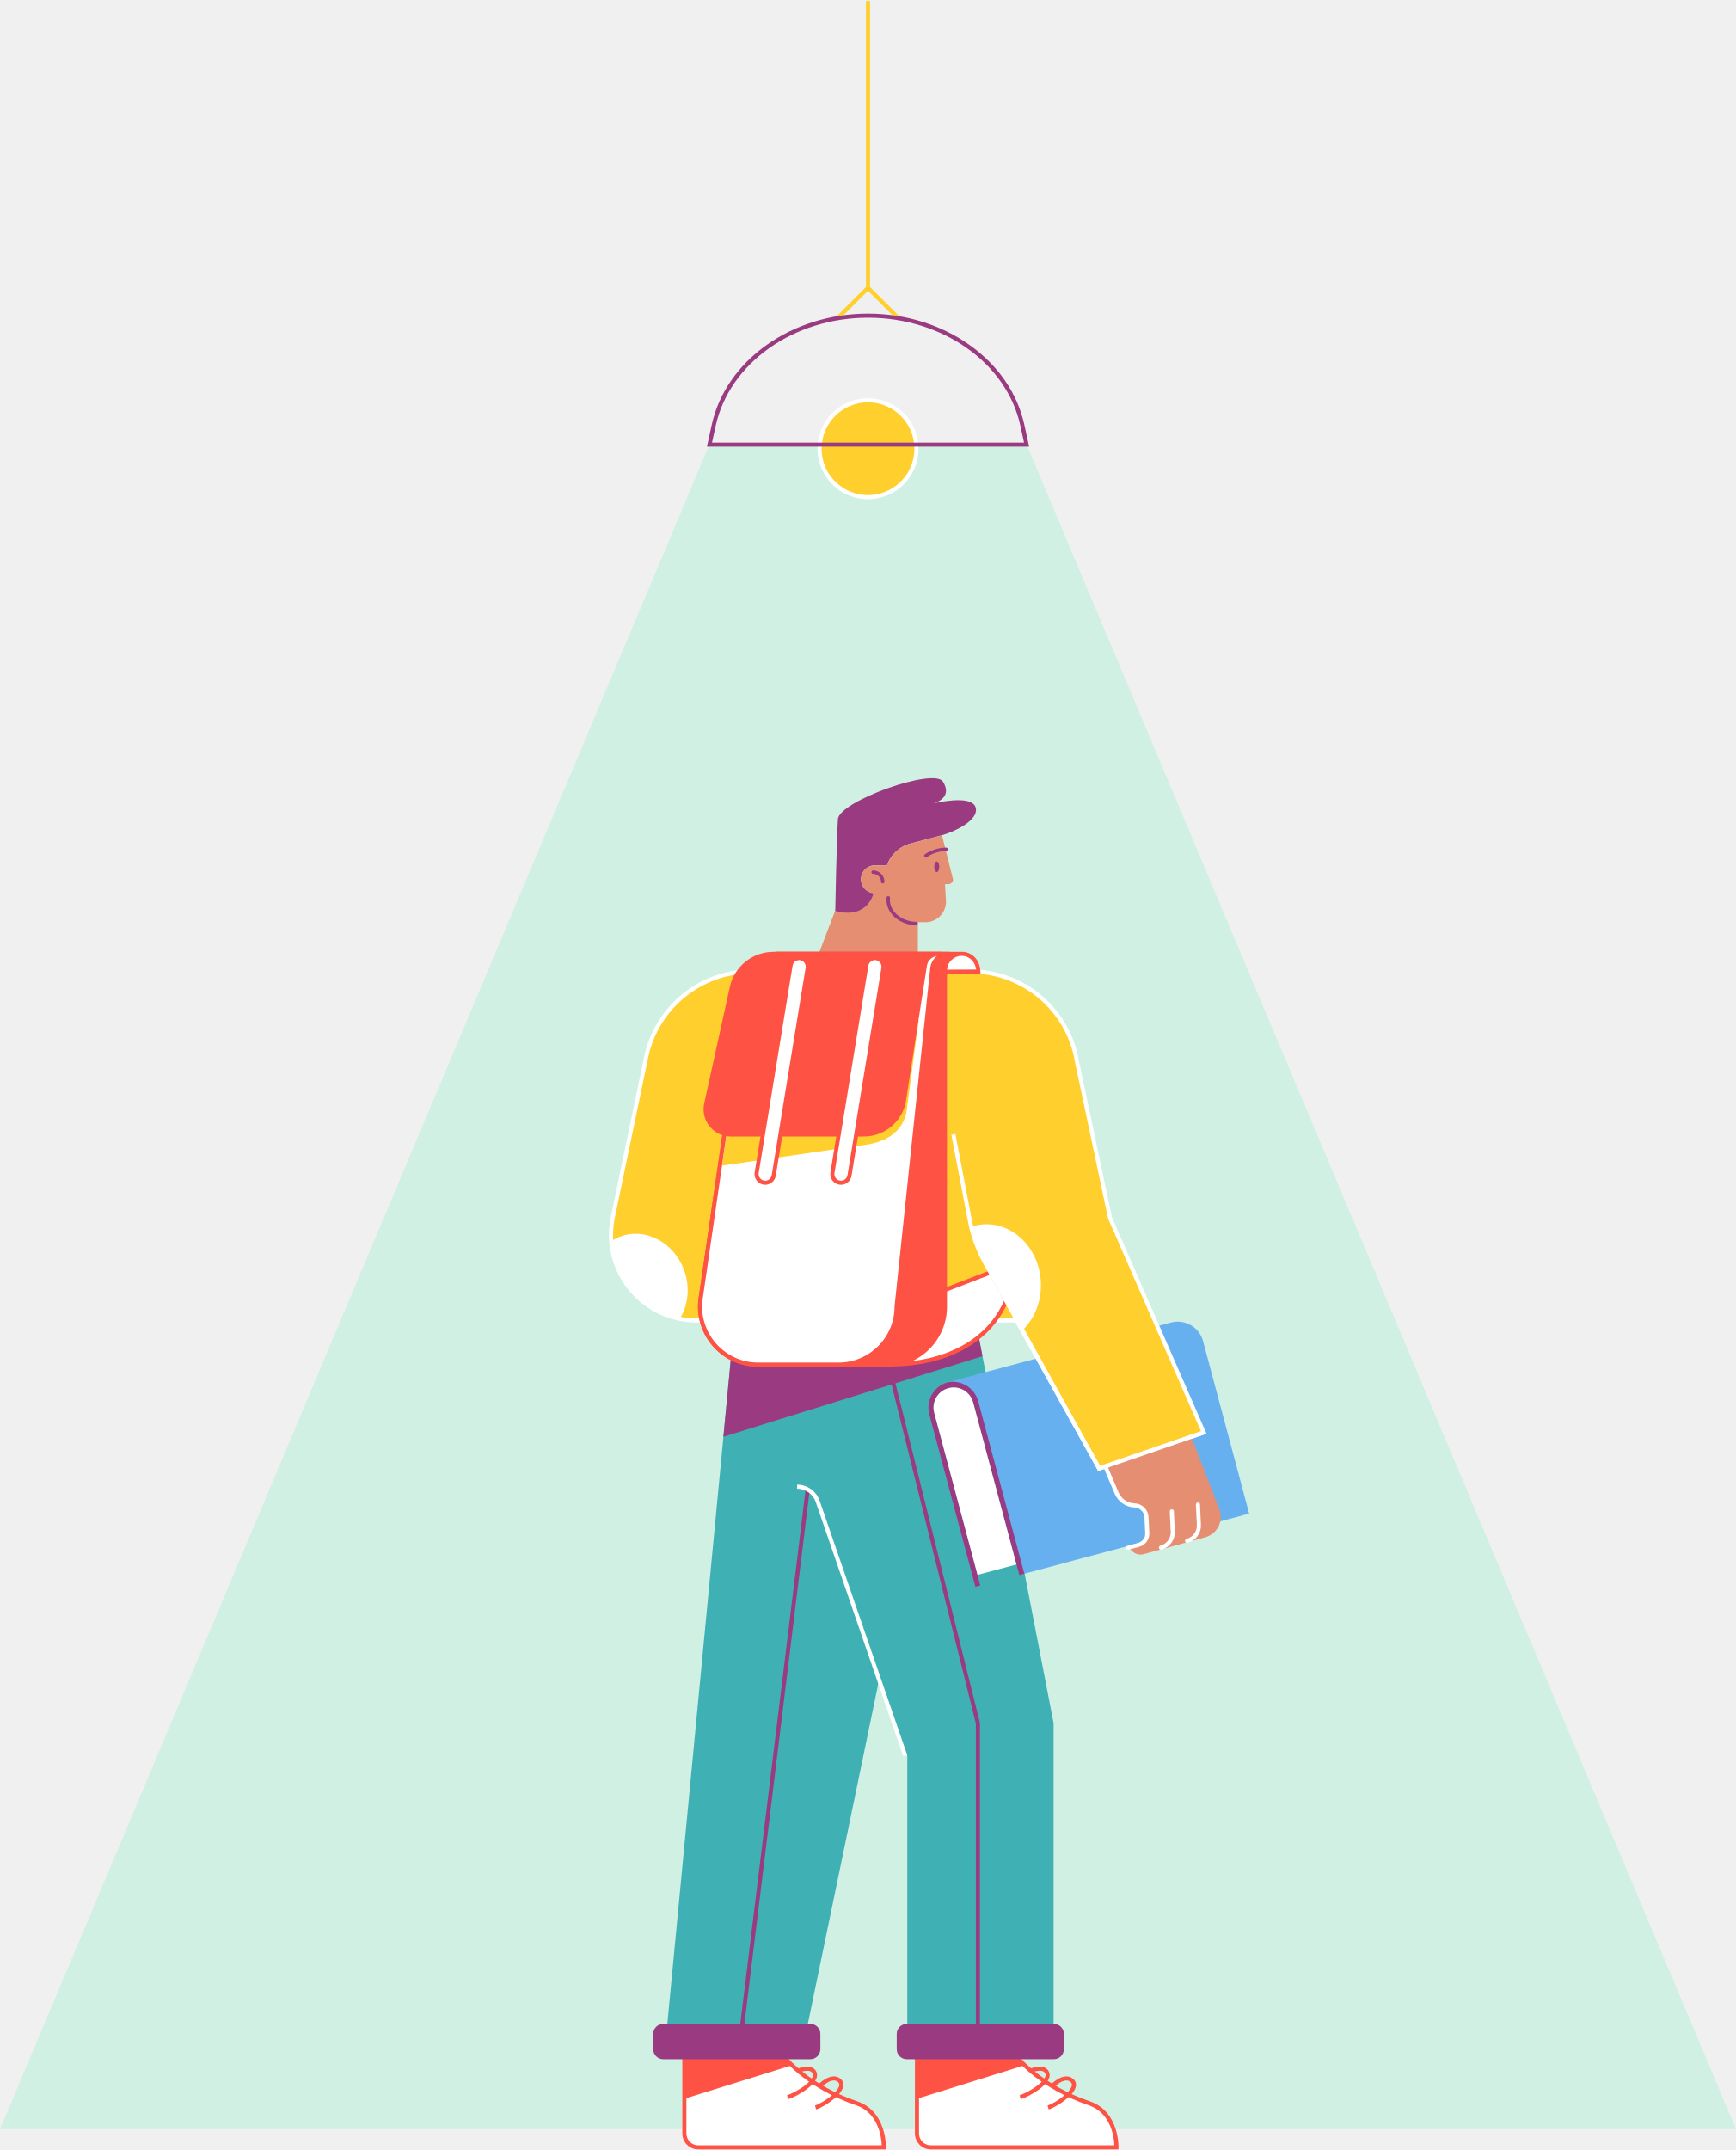
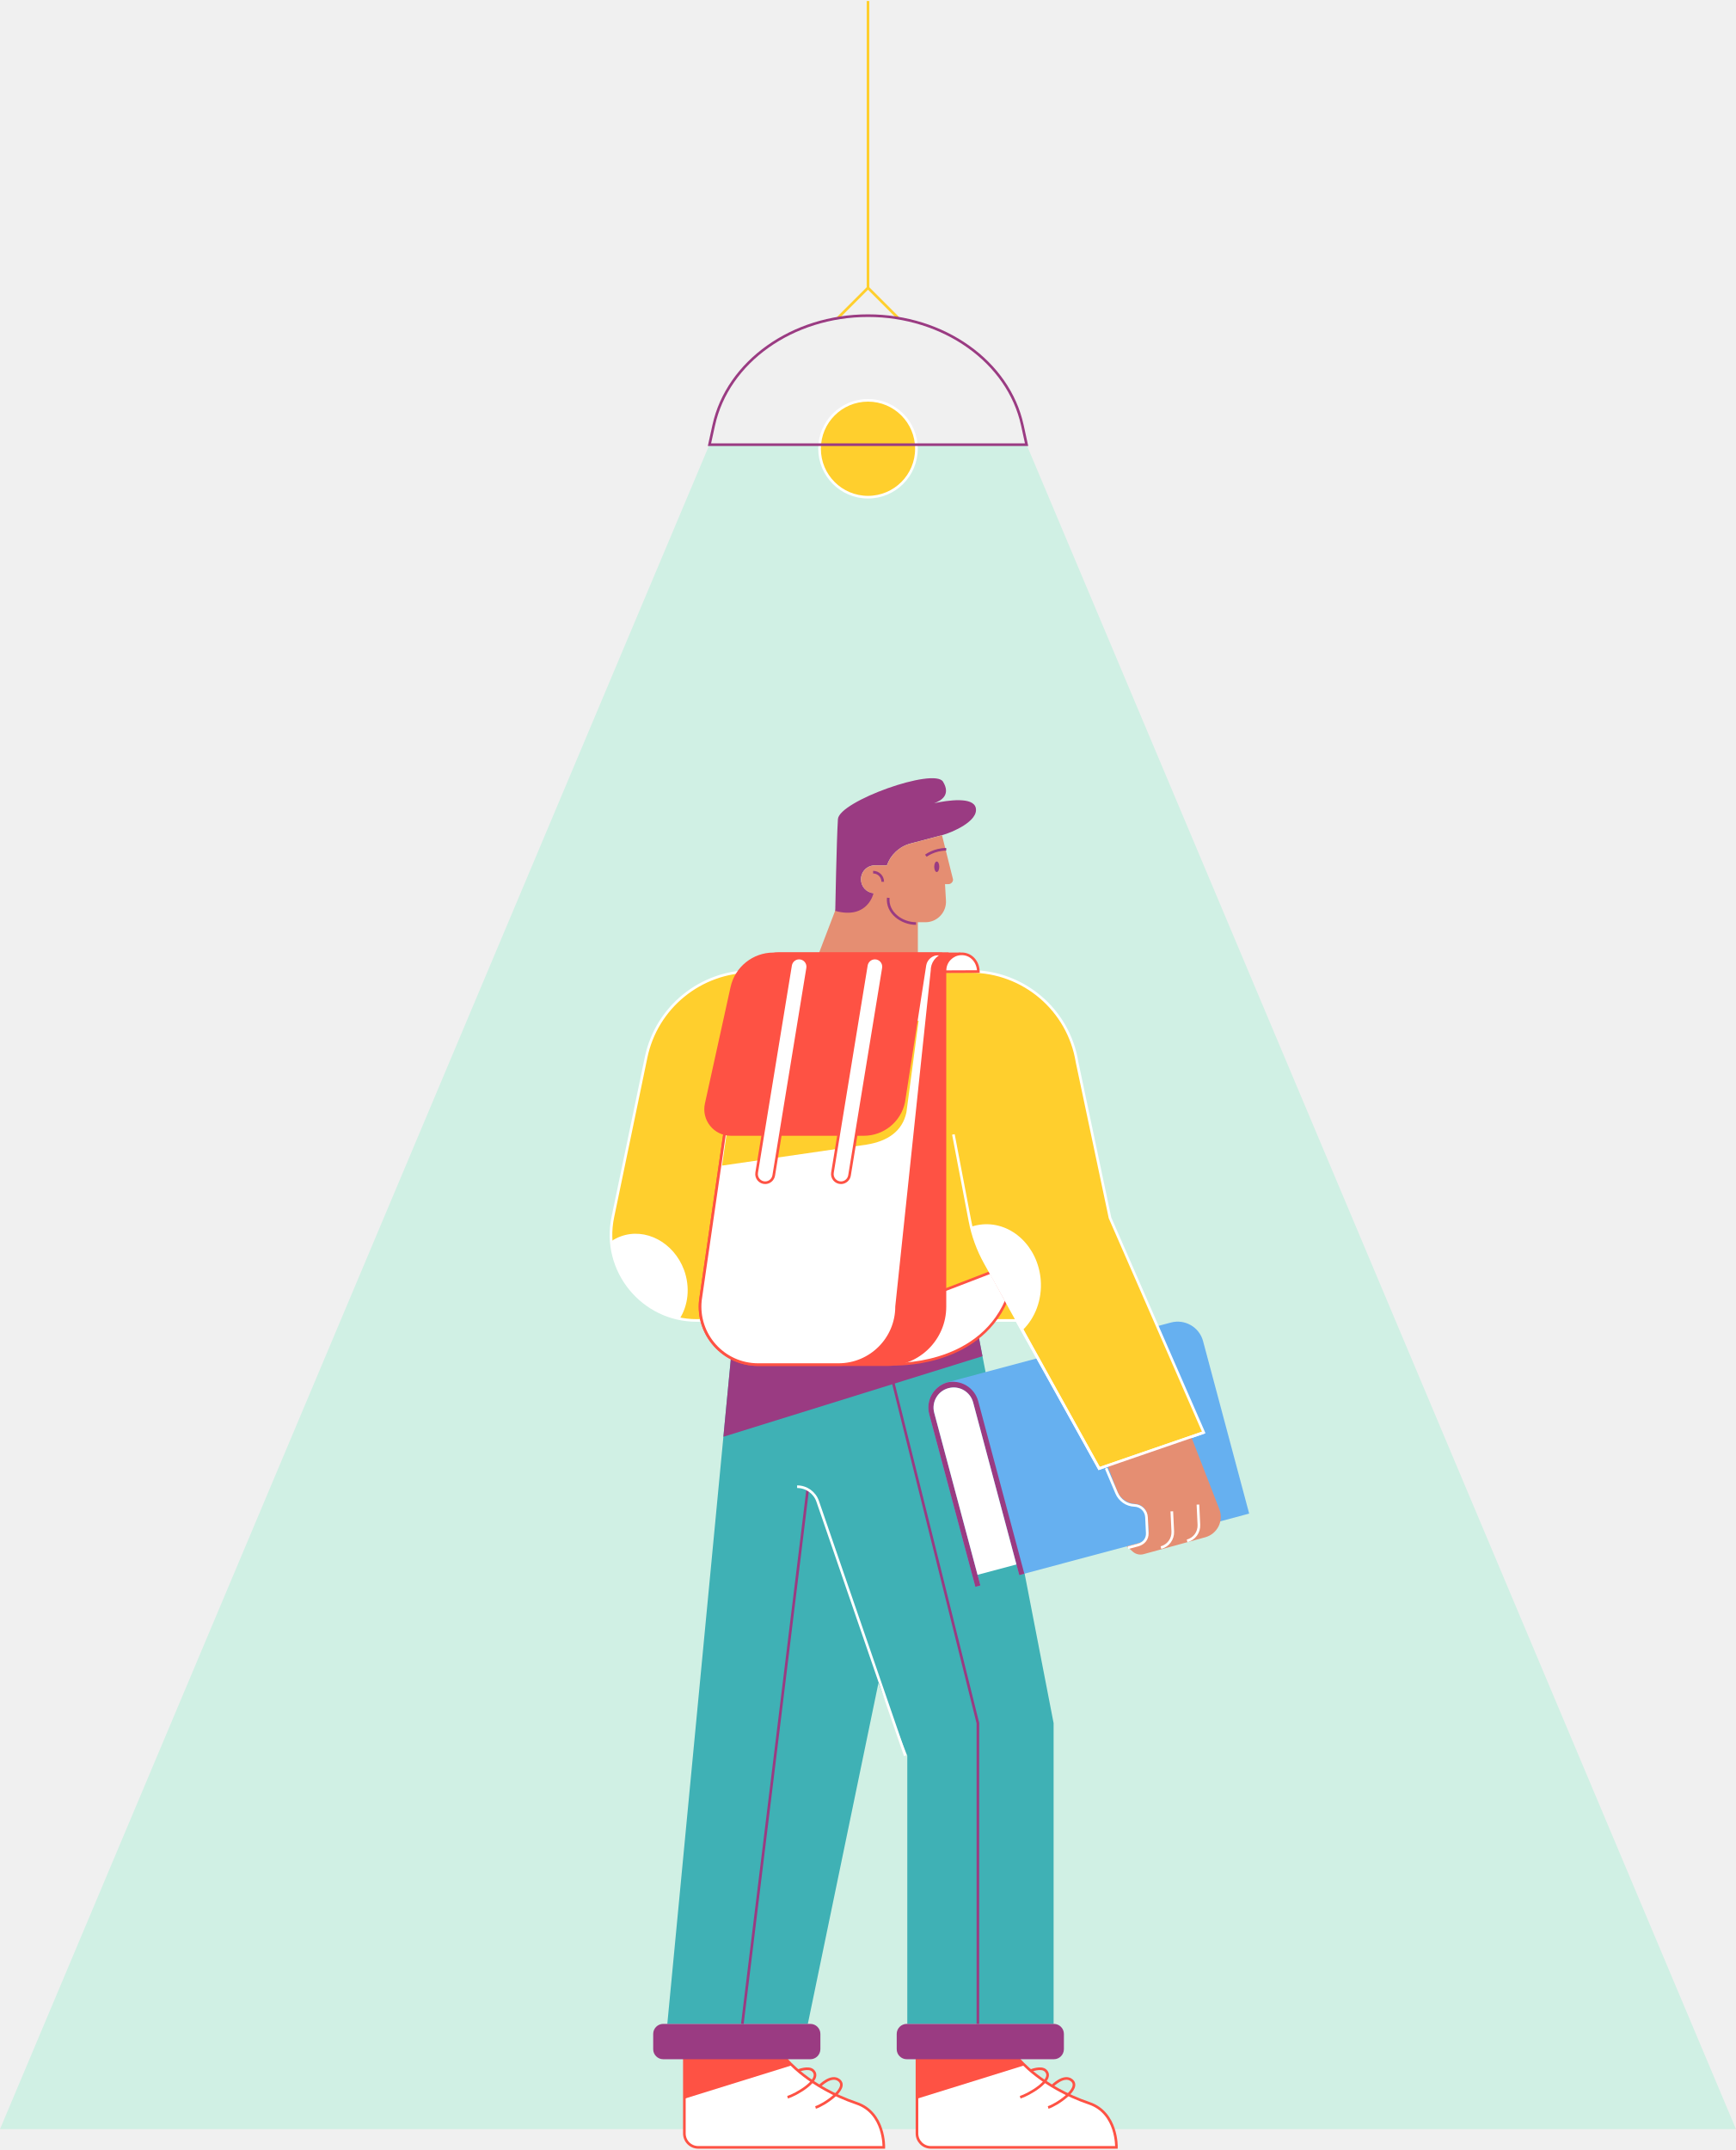
- <svg xmlns="http://www.w3.org/2000/svg" width="659" height="816" viewBox="0 0 659 816" fill="none">
+ <svg xmlns="http://www.w3.org/2000/svg" fill="none" height="816" viewBox="0 0 659 816" width="659">
  <path d="M659 808.087H0L269.297 168.76H389.703L659 808.087Z" fill="#D0F0E4" />
-   <path d="M318.081 120.657L329.5 109.24L340.919 120.657" stroke="#FFCF2D" stroke-width="1.554" stroke-miterlimit="10" />
-   <path d="M329.5 109.24L329.5 0.38" stroke="#FFCF2D" stroke-width="1.554" stroke-miterlimit="10" />
-   <path d="M329.5 188.696C339.654 188.696 347.885 180.466 347.885 170.314C347.885 160.162 339.654 151.932 329.5 151.932C319.347 151.932 311.115 160.162 311.115 170.314C311.115 180.466 319.347 188.696 329.5 188.696Z" fill="#FFCF2D" stroke="white" stroke-width="1.554" stroke-miterlimit="10" />
-   <path d="M389.703 168.761H269.323L270.928 161.434C276.21 137.304 300.835 119.803 329.526 119.803C343.871 119.803 357.206 124.178 367.59 131.557C377.999 138.935 385.457 149.343 388.098 161.408L389.703 168.761Z" stroke="#9A3B82" stroke-width="1.554" stroke-miterlimit="10" stroke-linecap="round" />
-   <path d="M259.793 781.55V809.719C259.793 812.644 262.15 815 265.076 815H335.507C335.507 815 335.921 801.926 325.201 798.275C306.998 792.087 298.505 781.55 298.505 781.55H259.793Z" fill="white" stroke="#FE5244" stroke-width="1.554" stroke-miterlimit="10" />
-   <path d="M298.971 795.971C301.845 795.168 312.203 789.447 308.655 785.9C306.972 784.217 302.932 785.9 302.932 785.9" stroke="#FE5244" stroke-width="1.554" stroke-miterlimit="10" />
-   <path d="M309.587 799.854C312.461 799.052 322.405 792.657 318.495 789.524C315.543 787.142 311.115 791.751 311.115 791.751" stroke="#FE5244" stroke-width="1.554" stroke-miterlimit="10" />
+   <path d="M318.081 120.657L329.5 109.24L340.919 120.657" stroke="#FFCF2D" strokeMiterlimit="10" strokeWidth="1.554" />
+   <path d="M329.5 109.24L329.5 0.38" stroke="#FFCF2D" strokeMiterlimit="10" strokeWidth="1.554" />
+   <path d="M329.5 188.696C339.654 188.696 347.885 180.466 347.885 170.314C347.885 160.162 339.654 151.932 329.5 151.932C319.347 151.932 311.115 160.162 311.115 170.314C311.115 180.466 319.347 188.696 329.5 188.696Z" fill="#FFCF2D" stroke="white" strokeMiterlimit="10" strokeWidth="1.554" />
+   <path d="M389.703 168.761H269.323L270.928 161.434C276.21 137.304 300.835 119.803 329.526 119.803C343.871 119.803 357.206 124.178 367.59 131.557C377.999 138.935 385.457 149.343 388.098 161.408L389.703 168.761Z" stroke="#9A3B82" strokeLinecap="round" strokeMiterlimit="10" strokeWidth="1.554" />
+   <path d="M259.793 781.55V809.719C259.793 812.644 262.15 815 265.076 815H335.507C335.507 815 335.921 801.926 325.201 798.275C306.998 792.087 298.505 781.55 298.505 781.55H259.793Z" fill="white" stroke="#FE5244" strokeMiterlimit="10" strokeWidth="1.554" />
+   <path d="M298.971 795.971C301.845 795.168 312.203 789.447 308.655 785.9C306.972 784.217 302.932 785.9 302.932 785.9" stroke="#FE5244" strokeMiterlimit="10" strokeWidth="1.554" />
+   <path d="M309.587 799.854C312.461 799.052 322.405 792.657 318.495 789.524C315.543 787.142 311.115 791.751 311.115 791.751" stroke="#FE5244" strokeMiterlimit="10" strokeWidth="1.554" />
  <path d="M300.68 783.829L259.793 796.541V781.55H298.531C298.531 781.55 299.23 782.431 300.68 783.829Z" fill="#FE5244" />
-   <path d="M348.091 781.55V809.719C348.091 812.644 350.448 815 353.374 815H423.805C423.805 815 424.219 801.926 413.499 798.275C395.296 792.087 386.803 781.55 386.803 781.55H348.091Z" fill="white" stroke="#FE5244" stroke-width="1.554" stroke-miterlimit="10" />
-   <path d="M387.269 795.971C390.143 795.168 400.501 789.447 396.953 785.9C395.27 784.217 391.231 785.9 391.231 785.9" stroke="#FE5244" stroke-width="1.554" stroke-miterlimit="10" />
-   <path d="M397.885 799.855C400.759 799.052 410.703 792.657 406.793 789.525C403.841 787.143 399.413 791.751 399.413 791.751" stroke="#FE5244" stroke-width="1.554" stroke-miterlimit="10" />
+   <path d="M348.091 781.55V809.719C348.091 812.644 350.448 815 353.374 815H423.805C423.805 815 424.219 801.926 413.499 798.275C395.296 792.087 386.803 781.55 386.803 781.55H348.091Z" fill="white" stroke="#FE5244" strokeMiterlimit="10" strokeWidth="1.554" />
+   <path d="M387.269 795.971C390.143 795.168 400.501 789.447 396.953 785.9C395.27 784.217 391.231 785.9 391.231 785.9" stroke="#FE5244" strokeMiterlimit="10" strokeWidth="1.554" />
+   <path d="M397.885 799.855C400.759 799.052 410.703 792.657 406.793 789.525C403.841 787.143 399.413 791.751 399.413 791.751" stroke="#FE5244" strokeMiterlimit="10" strokeWidth="1.554" />
  <path d="M388.978 783.829L348.091 796.541V781.55H386.829C386.829 781.55 387.528 782.431 388.978 783.829Z" fill="#FE5244" />
  <path d="M278.825 501.162L253.32 768.139H306.661L333.461 638.767L344.415 666.34V768.139H399.957V653.991L370.334 501.162H278.825Z" fill="#3FB1B5" />
-   <path d="M306.609 565.292L281.803 768.139" stroke="#9A3B82" stroke-width="1.554" stroke-miterlimit="10" />
-   <path d="M371.215 768.139V653.991L336.413 514.107" stroke="#9A3B82" stroke-width="1.554" stroke-miterlimit="10" />
-   <path d="M343.638 666.34L310.39 569.797C309.25 566.483 306.117 564.256 302.596 564.256" stroke="white" stroke-width="1.554" stroke-miterlimit="10" />
+   <path d="M306.609 565.292L281.803 768.139" stroke="#9A3B82" strokeMiterlimit="10" strokeWidth="1.554" />
+   <path d="M371.215 768.139V653.991L336.413 514.107" stroke="#9A3B82" strokeMiterlimit="10" strokeWidth="1.554" />
+   <path d="M343.638 666.34L310.39 569.797C309.25 566.483 306.117 564.256 302.596 564.256" stroke="white" strokeMiterlimit="10" strokeWidth="1.554" />
  <path d="M274.604 545.305L278.825 501.162H370.334L372.949 514.729L274.604 545.305Z" fill="#9A3B82" />
  <path d="M400.06 781.55H344.207C342.11 781.55 340.401 779.842 340.401 777.745V771.945C340.401 769.848 342.11 768.139 344.207 768.139H400.06C402.158 768.139 403.867 769.848 403.867 771.945V777.745C403.841 779.842 402.158 781.55 400.06 781.55Z" fill="#9A3B82" />
  <path d="M307.619 781.55H251.766C249.669 781.55 247.96 779.842 247.96 777.745V771.945C247.96 769.848 249.669 768.139 251.766 768.139H307.619C309.717 768.139 311.426 769.848 311.426 771.945V777.745C311.4 779.842 309.717 781.55 307.619 781.55Z" fill="#9A3B82" />
  <path d="M456.69 508.981L474.195 574.457L386.932 597.784L369.402 532.256C368.858 530.211 367.538 528.606 365.855 527.622C364.172 526.638 362.1 526.301 360.054 526.845C355.989 527.932 353.555 532.127 354.643 536.191L372.173 601.719L370.257 602.237L352.752 536.761C351.354 531.557 354.358 526.224 359.485 524.67C359.588 524.644 359.692 524.619 359.795 524.593L444.52 501.939C449.829 500.541 455.266 503.7 456.69 508.981Z" fill="#66B0F0" />
  <path d="M371.344 531.816L388.848 597.292L386.932 597.81L369.402 532.282C368.858 530.237 367.538 528.632 365.855 527.648C364.172 526.664 362.1 526.327 360.054 526.871C355.989 527.958 353.555 532.153 354.643 536.217L372.173 601.745L370.257 602.263L352.752 536.787C351.354 531.583 354.358 526.25 359.485 524.696C364.689 523.479 369.946 526.612 371.344 531.816Z" fill="#9A3B82" />
  <path d="M369.403 532.256L385.845 593.771L371.086 597.706L354.643 536.191C353.556 532.127 355.964 527.932 360.055 526.845C362.101 526.301 364.172 526.638 365.855 527.622C367.538 528.606 368.859 530.211 369.403 532.256Z" fill="white" />
-   <path d="M456.949 543.673L417.254 557.343L385.922 501.162H264.48C243.843 501.162 228.41 482.185 232.63 461.991L245.267 401.305C249.229 382.301 265.982 368.683 285.376 368.683H368.418C388.538 368.683 405.68 383.285 408.864 403.143L421.371 462.224L456.949 543.673Z" fill="#FFCF2D" stroke="white" stroke-width="1.554" stroke-miterlimit="10" />
+   <path d="M456.949 543.673L417.254 557.343L385.922 501.162H264.48C243.843 501.162 228.41 482.185 232.63 461.991L245.267 401.305C249.229 382.301 265.982 368.683 285.376 368.683H368.418C388.538 368.683 405.68 383.285 408.864 403.143L421.371 462.224L456.949 543.673Z" fill="#FFCF2D" stroke="white" strokeMiterlimit="10" strokeWidth="1.554" />
  <path d="M258.007 500.515C243.713 497.641 233.097 485.473 232.009 471.13C233.097 470.379 234.314 469.732 235.608 469.266C245.008 465.797 255.754 471.492 259.664 481.978C262.072 488.554 261.243 495.441 258.007 500.515Z" fill="white" />
  <path d="M348.428 332.282V368.709H308.215L317.485 344.476L348.428 332.282Z" fill="#E58E72" />
  <path d="M357.672 316.955C357.646 316.955 357.594 316.981 357.569 316.981L345.631 320.14C341.359 321.279 338.07 324.438 336.672 328.425H332.089C329.189 328.425 326.833 330.781 326.833 333.68V333.758C326.833 336.502 328.93 338.755 331.623 338.988C331.597 339.014 331.597 339.014 331.597 339.014C331.597 339.014 329.474 349.111 317.071 345.719C317.071 345.719 317.563 319.156 318.08 310.897C318.521 304.088 354.643 291.195 357.983 296.684C360.935 301.551 357.517 303.829 354.617 304.839C359.744 303.751 369.428 302.302 370.412 306.625C371.551 311.648 361.323 315.997 357.672 316.955Z" fill="#9A3B82" />
  <path d="M360.003 335.57H358.734L359.096 341.784C359.355 346.237 355.782 350.017 351.328 350.017H345.735C340.349 350.017 335.973 345.641 335.973 340.256V339.039H332.115C329.215 339.039 326.858 336.683 326.858 333.784V333.706C326.858 330.806 329.215 328.45 332.115 328.45H336.698C338.096 324.463 341.385 321.279 345.657 320.166L357.595 317.007L361.686 333.395C362.1 334.431 361.116 335.57 360.003 335.57Z" fill="#E58E72" />
-   <path d="M337.19 340.748C336.646 346.444 342.343 350.509 347.729 350.509" stroke="#9A3B82" stroke-width="1.295" stroke-miterlimit="10" stroke-linecap="round" />
-   <path d="M335.094 334.664C335.094 332.644 333.462 331.013 331.442 331.013" stroke="#9A3B82" stroke-width="1.295" stroke-miterlimit="10" stroke-linecap="round" />
+   <path d="M337.19 340.748C336.646 346.444 342.343 350.509 347.729 350.509" stroke="#9A3B82" strokeLinecap="round" strokeMiterlimit="10" strokeWidth="1.295" />
+   <path d="M335.094 334.664C335.094 332.644 333.462 331.013 331.442 331.013" stroke="#9A3B82" strokeLinecap="round" strokeMiterlimit="10" strokeWidth="1.295" />
  <path d="M355.601 330.962C356.13 330.962 356.559 330.069 356.559 328.968C356.559 327.867 356.13 326.975 355.601 326.975C355.072 326.975 354.643 327.867 354.643 328.968C354.643 330.069 355.072 330.962 355.601 330.962Z" fill="#9A3B82" />
-   <path d="M351.458 324.775C351.458 324.775 354.643 322.34 359.2 322.34" stroke="#9A3B82" stroke-width="1.295" stroke-miterlimit="10" stroke-linecap="round" />
-   <path d="M339.132 517.758C339.132 517.758 370.852 519.13 382.013 493.68L376.109 482.884L358.475 489.667L339.132 517.758Z" fill="white" stroke="#FE5244" stroke-width="1.554" stroke-miterlimit="10" />
-   <path d="M364.534 362.031C363.006 362.16 361.608 362.834 360.572 363.869C359.433 365.008 358.708 366.588 358.708 368.348V495.908C358.708 508.076 348.843 517.94 336.672 517.94H287.759C274.605 517.94 264.454 506.523 265.853 493.552V493.526L283.46 372.439C284.341 366.458 289.442 362.031 295.501 362.031H364.534Z" fill="#FE5244" stroke="#FE5244" stroke-width="1.554" stroke-miterlimit="10" />
-   <path d="M359.616 362.03C358.088 362.159 356.69 362.832 355.654 363.868C354.696 364.826 354.049 366.069 353.868 367.467C353.842 367.751 353.816 368.036 353.816 368.321L352.78 378.082L340.351 495.881C340.351 508.049 330.485 517.913 318.315 517.913H287.786C274.632 517.913 264.482 506.496 265.88 493.525V493.499L273.83 438.768L283.488 372.412C283.566 371.842 283.695 371.273 283.851 370.703C285.352 365.603 290.065 362.004 295.503 362.004H359.616V362.03Z" fill="white" stroke="#FE5244" stroke-width="1.554" stroke-miterlimit="10" />
+   <path d="M351.458 324.775C351.458 324.775 354.643 322.34 359.2 322.34" stroke="#9A3B82" strokeLinecap="round" strokeMiterlimit="10" strokeWidth="1.295" />
+   <path d="M339.132 517.758C339.132 517.758 370.852 519.13 382.013 493.68L376.109 482.884L358.475 489.667L339.132 517.758Z" fill="white" stroke="#FE5244" strokeMiterlimit="10" strokeWidth="1.554" />
+   <path d="M364.534 362.031C363.006 362.16 361.608 362.834 360.572 363.869C359.433 365.008 358.708 366.588 358.708 368.348V495.908C358.708 508.076 348.843 517.94 336.672 517.94H287.759C274.605 517.94 264.454 506.523 265.853 493.552V493.526L283.46 372.439C284.341 366.458 289.442 362.031 295.501 362.031H364.534Z" fill="#FE5244" stroke="#FE5244" strokeMiterlimit="10" strokeWidth="1.554" />
+   <path d="M359.616 362.03C358.088 362.159 356.69 362.832 355.654 363.868C354.696 364.826 354.049 366.069 353.868 367.467C353.842 367.751 353.816 368.036 353.816 368.321L352.78 378.082L340.351 495.881C340.351 508.049 330.485 517.913 318.315 517.913H287.786C274.632 517.913 264.482 506.496 265.88 493.525V493.499L273.83 438.768L283.488 372.412C283.566 371.842 283.695 371.273 283.851 370.703C285.352 365.603 290.065 362.004 295.503 362.004H359.616V362.03Z" fill="white" stroke="#FE5244" strokeMiterlimit="10" strokeWidth="1.554" />
  <path d="M348.713 387.428L344.078 422.198C342.55 429.318 337.009 433.124 328.982 434.418L274.087 442.392L282.088 387.402H348.713V387.428Z" fill="#FFCF2D" />
-   <path d="M357.647 362.03H356.275C353.789 362.004 351.614 363.764 351.122 366.224L343.043 418.34C341.515 425.46 335.223 430.561 327.947 430.561H277.428C271.317 430.561 266.759 424.916 268.08 418.936L277.816 374.716C279.447 367.311 286.024 362.03 293.611 362.03H357.647Z" fill="#FE5244" stroke="#FE5244" stroke-width="1.554" stroke-miterlimit="10" />
-   <path d="M316.009 445.059L328.878 366.38C329.137 364.801 330.51 363.61 332.115 363.61C334.135 363.61 335.688 365.422 335.352 367.441L322.483 446.121C322.224 447.7 320.851 448.891 319.246 448.891C317.226 448.891 315.673 447.079 316.009 445.059Z" fill="white" stroke="#FE5244" stroke-width="1.554" stroke-miterlimit="10" />
-   <path d="M287.241 445.059L300.11 366.38C300.369 364.801 301.741 363.61 303.347 363.61C305.367 363.61 306.92 365.422 306.584 367.441L293.714 446.121C293.455 447.7 292.083 448.891 290.478 448.891C288.458 448.891 286.904 447.079 287.241 445.059Z" fill="white" stroke="#FE5244" stroke-width="1.554" stroke-miterlimit="10" />
-   <path d="M371.396 368.735L358.734 368.787V368.347C358.734 366.586 359.433 365.007 360.598 363.868C361.634 362.832 363.006 362.159 364.56 362.03H365.596C368.781 362.289 371.292 364.981 371.396 368.735Z" fill="white" stroke="#FE5244" stroke-width="1.554" stroke-miterlimit="10" />
+   <path d="M357.647 362.03H356.275C353.789 362.004 351.614 363.764 351.122 366.224L343.043 418.34C341.515 425.46 335.223 430.561 327.947 430.561H277.428C271.317 430.561 266.759 424.916 268.08 418.936L277.816 374.716C279.447 367.311 286.024 362.03 293.611 362.03H357.647Z" fill="#FE5244" stroke="#FE5244" strokeMiterlimit="10" strokeWidth="1.554" />
+   <path d="M316.009 445.059L328.878 366.38C329.137 364.801 330.51 363.61 332.115 363.61C334.135 363.61 335.688 365.422 335.352 367.441L322.483 446.121C322.224 447.7 320.851 448.891 319.246 448.891C317.226 448.891 315.673 447.079 316.009 445.059Z" fill="white" stroke="#FE5244" strokeMiterlimit="10" strokeWidth="1.554" />
+   <path d="M287.241 445.059L300.11 366.38C300.369 364.801 301.741 363.61 303.347 363.61C305.367 363.61 306.92 365.422 306.584 367.441L293.714 446.121C293.455 447.7 292.083 448.891 290.478 448.891C288.458 448.891 286.904 447.079 287.241 445.059Z" fill="white" stroke="#FE5244" strokeMiterlimit="10" strokeWidth="1.554" />
+   <path d="M371.396 368.735L358.734 368.787V368.347C358.734 366.586 359.433 365.007 360.598 363.868C361.634 362.832 363.006 362.159 364.56 362.03H365.596C368.781 362.289 371.292 364.981 371.396 368.735Z" fill="white" stroke="#FE5244" strokeMiterlimit="10" strokeWidth="1.554" />
  <path d="M452.211 545.305L462.88 572.826C464.589 577.253 462.103 582.172 457.545 583.441L434.111 589.861C432.687 590.25 431.185 589.913 430.072 588.955L427.69 586.884L432.558 585.589C434.707 585.02 436.157 583.026 436.053 580.8L435.51 575.311C435.406 572.852 433.412 570.884 430.952 570.806H431.211C428.233 570.703 425.333 568.865 424.168 566.12L420.439 556.204L452.211 545.305Z" fill="#E58E72" />
-   <path d="M428.182 587.428L432.014 586.392C434.163 585.822 435.613 584.088 435.51 581.861L435.225 575.855C435.121 573.395 433.127 571.428 430.667 571.35C427.69 571.246 425.048 569.408 423.883 566.664L419.896 557.266" stroke="white" stroke-width="1.554" stroke-miterlimit="10" stroke-linecap="round" />
-   <path d="M440.714 587.376C443.459 586.651 445.323 584.114 445.194 581.266L444.831 573.603" stroke="white" stroke-width="1.554" stroke-miterlimit="10" stroke-linecap="round" />
-   <path d="M450.632 584.813C453.376 584.088 455.241 581.551 455.111 578.703L454.749 571.039" stroke="white" stroke-width="1.554" stroke-miterlimit="10" stroke-linecap="round" />
-   <path d="M361.919 430.56L368.185 463.337C369.247 468.929 371.215 474.34 373.985 479.311L417.228 557.343L456.924 543.673" stroke="white" stroke-width="1.554" stroke-miterlimit="10" />
+   <path d="M428.182 587.428L432.014 586.392C434.163 585.822 435.613 584.088 435.51 581.861L435.225 575.855C435.121 573.395 433.127 571.428 430.667 571.35C427.69 571.246 425.048 569.408 423.883 566.664L419.896 557.266" stroke="white" strokeLinecap="round" strokeMiterlimit="10" strokeWidth="1.554" />
+   <path d="M440.714 587.376C443.459 586.651 445.323 584.114 445.194 581.266L444.831 573.603" stroke="white" strokeLinecap="round" strokeMiterlimit="10" strokeWidth="1.554" />
+   <path d="M450.632 584.813C453.376 584.088 455.241 581.551 455.111 578.703L454.749 571.039" stroke="white" strokeLinecap="round" strokeMiterlimit="10" strokeWidth="1.554" />
+   <path d="M361.919 430.56L368.185 463.337C369.247 468.929 371.215 474.34 373.985 479.311L417.228 557.343L456.924 543.673" stroke="white" strokeMiterlimit="10" strokeWidth="1.554" />
  <path d="M388.15 504.89L373.986 479.311C371.603 474.987 369.817 470.379 368.677 465.589C370.024 465.149 371.422 464.839 372.898 464.709C384.084 463.725 394.002 473.123 395.063 485.68C395.685 493.292 392.914 500.308 388.15 504.89Z" fill="white" />
</svg>
